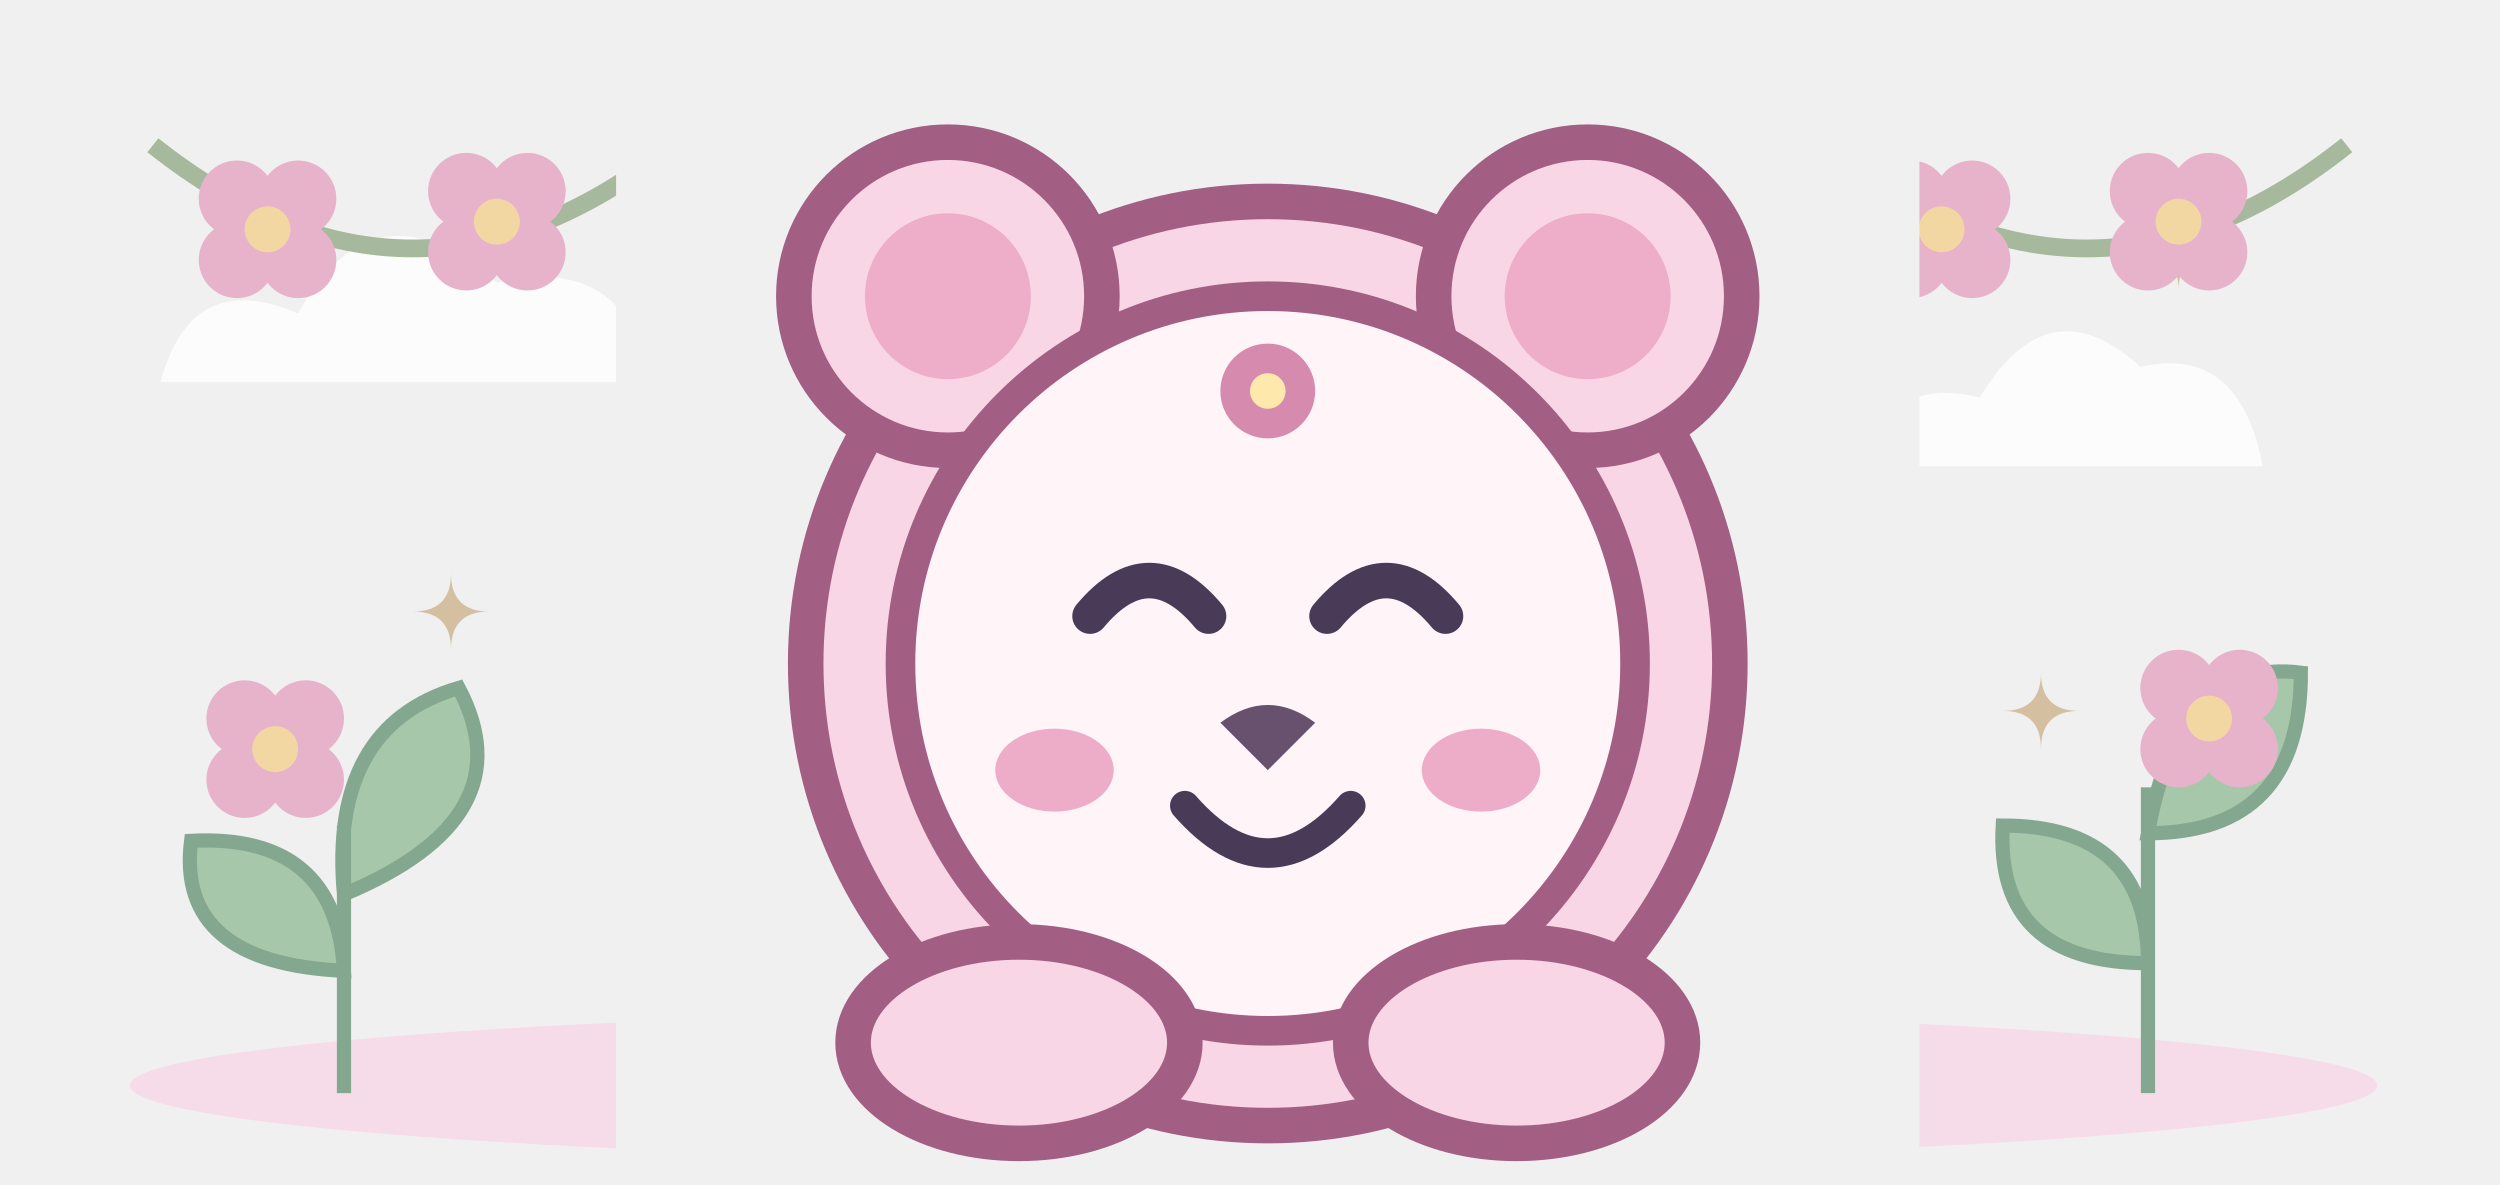
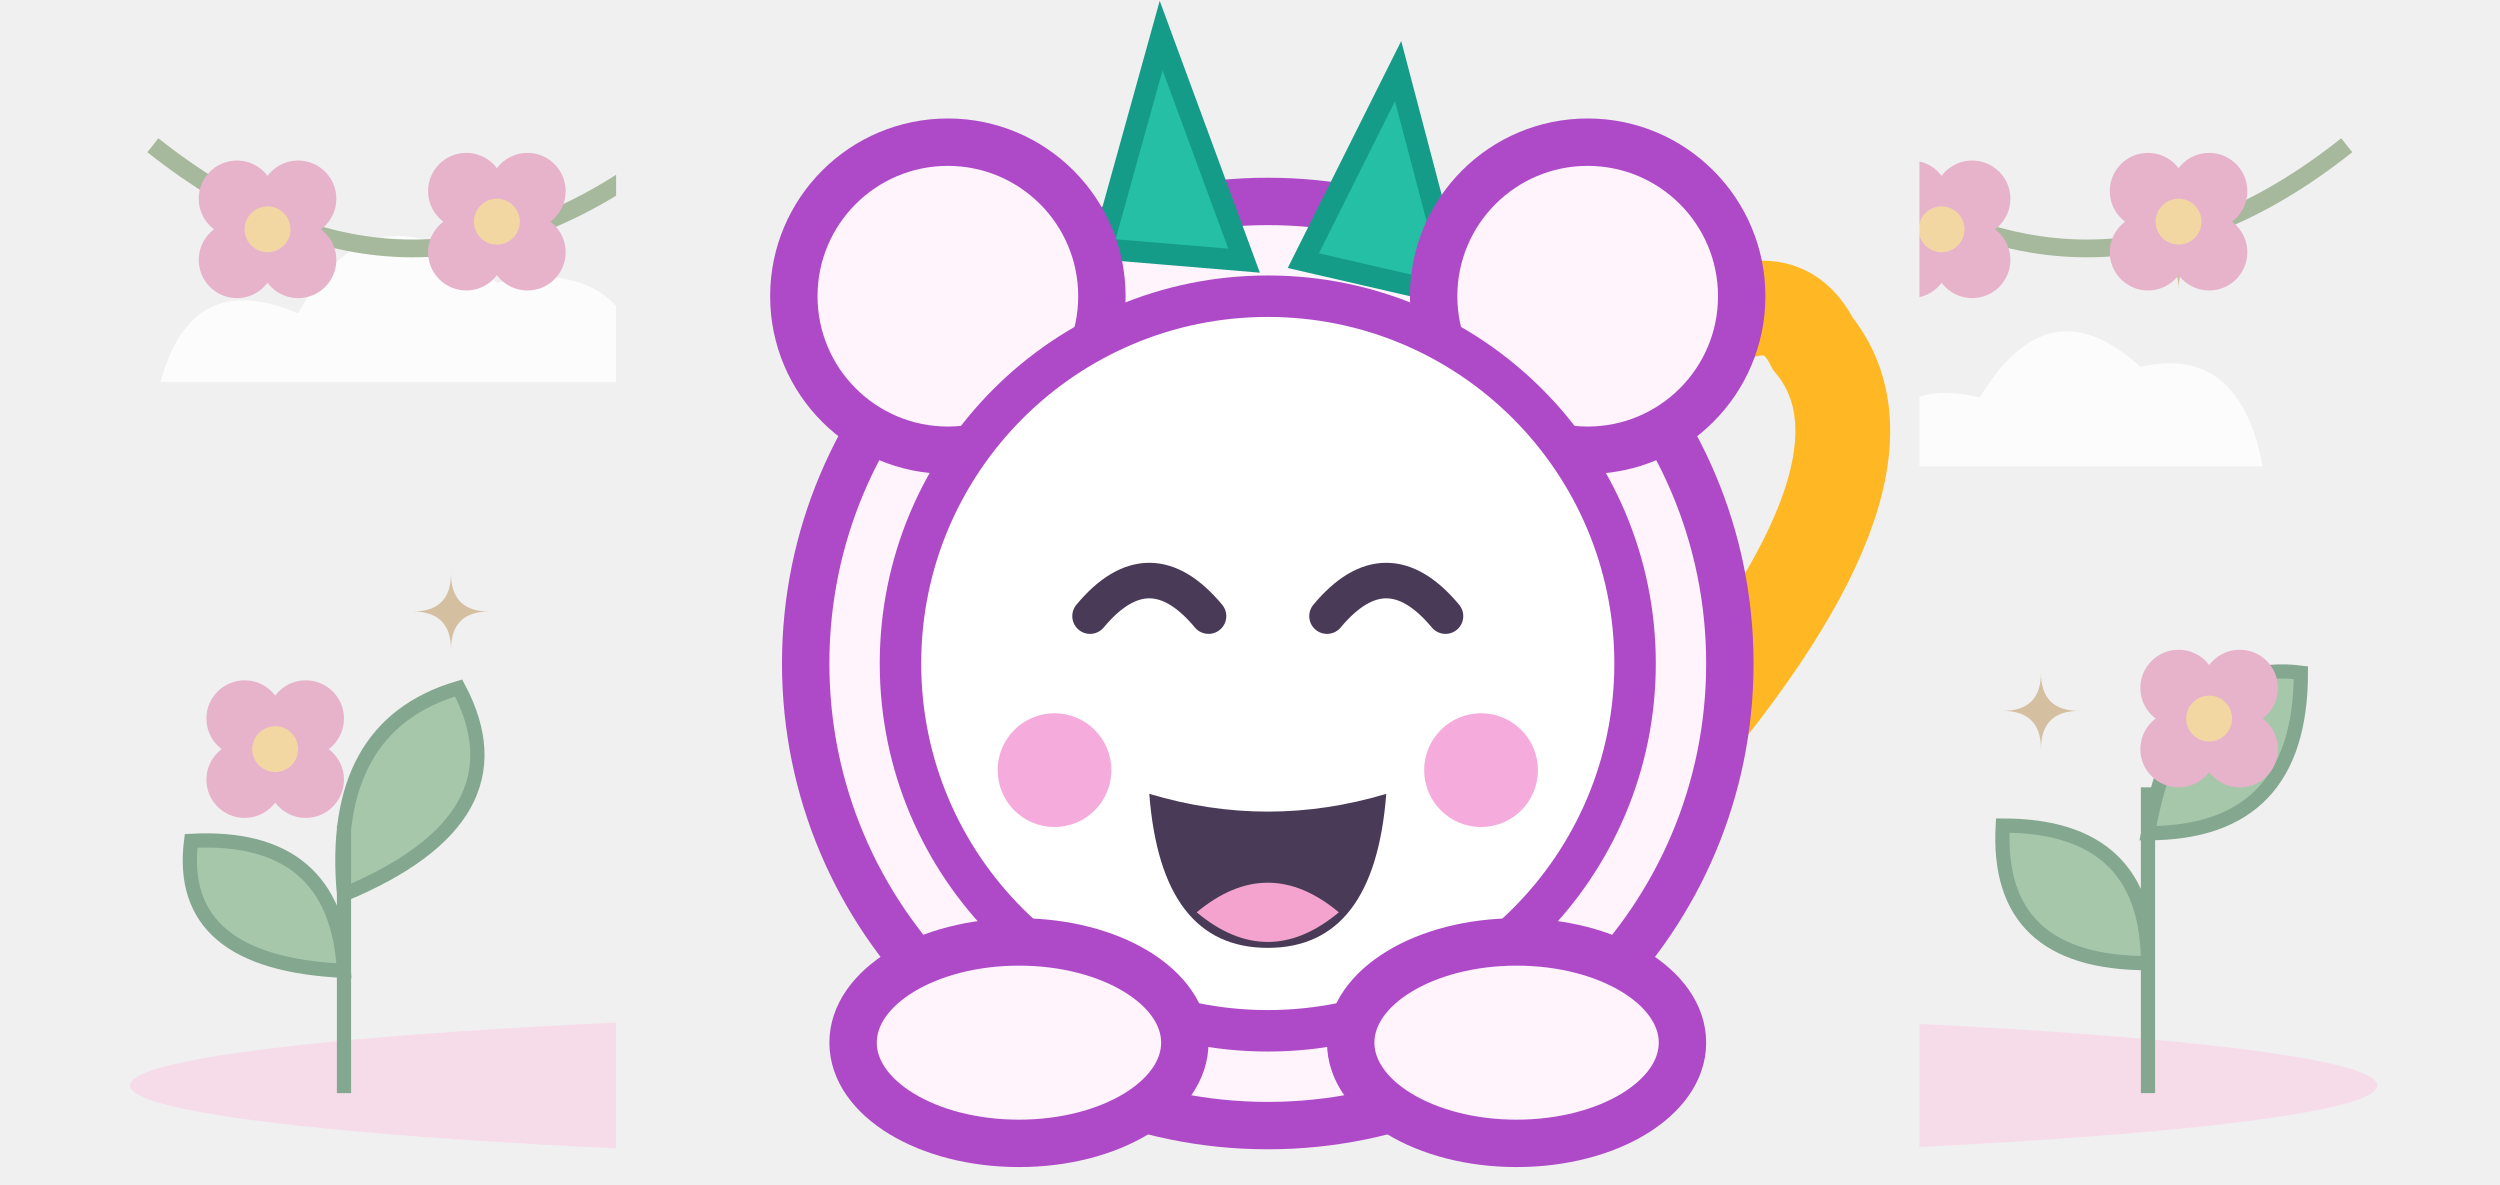
<svg xmlns="http://www.w3.org/2000/svg" width="211" height="100" viewBox="0 0 211 100" fill="none">
  <defs>
    <mask id="pl-cozy-clear">
      <rect width="211" height="100" fill="white" />
      <rect x="52" y="0" width="110" height="100" fill="black" />
    </mask>
  </defs>
  <g mask="url(#pl-cozy-clear)">
    <path d="M105.806 98.064C158.184 98.064 200.645 95.176 200.645 91.613C200.645 88.05 158.184 85.161 105.806 85.161C53.428 85.161 10.968 88.05 10.968 91.613C10.968 95.176 53.428 98.064 105.806 98.064Z" fill="#F6DCE9" />
    <path opacity="0.8" d="M13.548 32.258C15.269 25.806 19.14 23.871 25.161 26.452C29.462 18.71 35.054 17.849 41.935 23.871C49.247 22.151 53.548 24.946 54.839 32.258H13.548ZM156.774 39.355C158.495 34.194 161.935 32.258 167.097 33.548C170.968 27.097 175.484 26.237 180.645 30.968C186.237 29.677 189.677 32.473 190.968 39.355H156.774Z" fill="white" />
    <path d="M24.516 14.839C24.516 16.989 23.441 18.065 21.29 18.065C23.441 18.065 24.516 19.14 24.516 21.291C24.516 19.14 25.591 18.065 27.742 18.065C25.591 18.065 24.516 16.989 24.516 14.839Z" fill="#D4BFA1" />
    <path d="M183.871 18.064C183.871 20.215 182.796 21.29 180.645 21.29C182.796 21.29 183.871 22.366 183.871 24.516C183.871 22.366 184.946 21.29 187.097 21.29C184.946 21.29 183.871 20.215 183.871 18.064Z" fill="#D4BFA1" />
    <path d="M172.258 56.774C172.258 58.925 171.183 60 169.032 60C171.183 60 172.258 61.075 172.258 63.226C172.258 61.075 173.333 60 175.484 60C173.333 60 172.258 58.925 172.258 56.774Z" fill="#D4BFA1" />
    <path d="M38.065 48.387C38.065 50.538 36.989 51.613 34.839 51.613C36.989 51.613 38.065 52.688 38.065 54.839C38.065 52.688 39.14 51.613 41.29 51.613C39.14 51.613 38.065 50.538 38.065 48.387Z" fill="#D4BFA1" />
    <path d="M29.032 92.258V69.677V92.258ZM29.032 81.935C19.57 81.505 15.269 77.849 16.129 70.968C24.301 70.538 28.602 74.194 29.032 81.935ZM29.032 75.484C28.172 66.021 31.398 60.215 38.71 58.064C42.581 65.376 39.355 71.183 29.032 75.484ZM181.29 92.258V66.451V92.258ZM181.29 81.29C172.688 81.29 168.602 77.419 169.032 69.677C177.204 69.677 181.29 73.548 181.29 81.29ZM181.29 70.323C183.011 60.43 187.312 55.914 194.194 56.774C194.194 65.806 189.892 70.323 181.29 70.323Z" fill="#A7C7AB" />
    <path d="M29.032 92.258V69.677M181.29 92.258V66.451M29.032 81.935C19.57 81.505 15.269 77.849 16.129 70.968C24.301 70.538 28.602 74.194 29.032 81.935ZM29.032 75.484C28.172 66.021 31.398 60.215 38.71 58.064C42.581 65.376 39.355 71.183 29.032 75.484ZM181.29 81.29C172.688 81.29 168.602 77.419 169.032 69.677C177.204 69.677 181.29 73.548 181.29 81.29ZM181.29 70.323C183.011 60.43 187.312 55.914 194.194 56.774C194.194 65.806 189.892 70.323 181.29 70.323Z" stroke="#84A78F" stroke-width="1.2" />
    <path d="M20.645 63.871C22.427 63.871 23.871 62.427 23.871 60.645C23.871 58.864 22.427 57.419 20.645 57.419C18.864 57.419 17.419 58.864 17.419 60.645C17.419 62.427 18.864 63.871 20.645 63.871Z" fill="#E6B3CB" />
    <path d="M25.806 63.871C27.588 63.871 29.032 62.427 29.032 60.645C29.032 58.864 27.588 57.419 25.806 57.419C24.025 57.419 22.581 58.864 22.581 60.645C22.581 62.427 24.025 63.871 25.806 63.871Z" fill="#E6B3CB" />
    <path d="M20.645 69.032C22.427 69.032 23.871 67.588 23.871 65.806C23.871 64.025 22.427 62.581 20.645 62.581C18.864 62.581 17.419 64.025 17.419 65.806C17.419 67.588 18.864 69.032 20.645 69.032Z" fill="#E6B3CB" />
    <path d="M25.806 69.032C27.588 69.032 29.032 67.588 29.032 65.806C29.032 64.025 27.588 62.581 25.806 62.581C24.025 62.581 22.581 64.025 22.581 65.806C22.581 67.588 24.025 69.032 25.806 69.032Z" fill="#E6B3CB" />
    <path d="M23.226 65.162C24.295 65.162 25.161 64.295 25.161 63.226C25.161 62.157 24.295 61.291 23.226 61.291C22.157 61.291 21.29 62.157 21.29 63.226C21.29 64.295 22.157 65.162 23.226 65.162Z" fill="#F3D7A3" />
    <path d="M183.871 61.291C185.653 61.291 187.097 59.846 187.097 58.065C187.097 56.283 185.653 54.839 183.871 54.839C182.089 54.839 180.645 56.283 180.645 58.065C180.645 59.846 182.089 61.291 183.871 61.291Z" fill="#E6B3CB" />
    <path d="M189.032 61.291C190.814 61.291 192.258 59.846 192.258 58.065C192.258 56.283 190.814 54.839 189.032 54.839C187.251 54.839 185.806 56.283 185.806 58.065C185.806 59.846 187.251 61.291 189.032 61.291Z" fill="#E6B3CB" />
    <path d="M183.871 66.452C185.653 66.452 187.097 65.007 187.097 63.226C187.097 61.444 185.653 60 183.871 60C182.089 60 180.645 61.444 180.645 63.226C180.645 65.007 182.089 66.452 183.871 66.452Z" fill="#E6B3CB" />
    <path d="M189.032 66.452C190.814 66.452 192.258 65.007 192.258 63.226C192.258 61.444 190.814 60 189.032 60C187.251 60 185.806 61.444 185.806 63.226C185.806 65.007 187.251 66.452 189.032 66.452Z" fill="#E6B3CB" />
    <path d="M186.452 62.581C187.521 62.581 188.387 61.714 188.387 60.645C188.387 59.577 187.521 58.71 186.452 58.71C185.383 58.71 184.516 59.577 184.516 60.645C184.516 61.714 185.383 62.581 186.452 62.581Z" fill="#F3D7A3" />
    <path d="M12.903 12.258C27.527 23.871 42.151 23.871 56.774 12.258M154.194 12.258C168.817 23.871 183.441 23.871 198.065 12.258" stroke="#A6B99C" stroke-width="1.5" />
    <path d="M20 20C21.782 20 23.226 18.556 23.226 16.774C23.226 14.993 21.782 13.548 20 13.548C18.218 13.548 16.774 14.993 16.774 16.774C16.774 18.556 18.218 20 20 20Z" fill="#E6B3CB" />
    <path d="M25.161 20C26.943 20 28.387 18.556 28.387 16.774C28.387 14.993 26.943 13.548 25.161 13.548C23.38 13.548 21.936 14.993 21.936 16.774C21.936 18.556 23.38 20 25.161 20Z" fill="#E6B3CB" />
    <path d="M20 25.161C21.782 25.161 23.226 23.717 23.226 21.935C23.226 20.154 21.782 18.709 20 18.709C18.218 18.709 16.774 20.154 16.774 21.935C16.774 23.717 18.218 25.161 20 25.161Z" fill="#E6B3CB" />
    <path d="M25.161 25.161C26.943 25.161 28.387 23.717 28.387 21.935C28.387 20.154 26.943 18.709 25.161 18.709C23.38 18.709 21.936 20.154 21.936 21.935C21.936 23.717 23.38 25.161 25.161 25.161Z" fill="#E6B3CB" />
    <path d="M22.581 21.29C23.65 21.29 24.516 20.424 24.516 19.355C24.516 18.286 23.65 17.419 22.581 17.419C21.512 17.419 20.645 18.286 20.645 19.355C20.645 20.424 21.512 21.29 22.581 21.29Z" fill="#F3D7A3" />
    <path d="M39.355 19.355C41.136 19.355 42.581 17.911 42.581 16.129C42.581 14.348 41.136 12.903 39.355 12.903C37.573 12.903 36.129 14.348 36.129 16.129C36.129 17.911 37.573 19.355 39.355 19.355Z" fill="#E6B3CB" />
    <path d="M44.516 19.355C46.298 19.355 47.742 17.911 47.742 16.129C47.742 14.348 46.298 12.903 44.516 12.903C42.735 12.903 41.29 14.348 41.29 16.129C41.29 17.911 42.735 19.355 44.516 19.355Z" fill="#E6B3CB" />
    <path d="M39.355 24.516C41.136 24.516 42.581 23.072 42.581 21.29C42.581 19.509 41.136 18.064 39.355 18.064C37.573 18.064 36.129 19.509 36.129 21.29C36.129 23.072 37.573 24.516 39.355 24.516Z" fill="#E6B3CB" />
    <path d="M44.516 24.516C46.298 24.516 47.742 23.072 47.742 21.29C47.742 19.509 46.298 18.064 44.516 18.064C42.735 18.064 41.29 19.509 41.29 21.29C41.29 23.072 42.735 24.516 44.516 24.516Z" fill="#E6B3CB" />
    <path d="M41.935 20.645C43.004 20.645 43.871 19.779 43.871 18.71C43.871 17.641 43.004 16.774 41.935 16.774C40.867 16.774 40 17.641 40 18.71C40 19.779 40.867 20.645 41.935 20.645Z" fill="#F3D7A3" />
    <path d="M161.29 20C163.072 20 164.516 18.556 164.516 16.774C164.516 14.993 163.072 13.548 161.29 13.548C159.509 13.548 158.065 14.993 158.065 16.774C158.065 18.556 159.509 20 161.29 20Z" fill="#E6B3CB" />
    <path d="M166.452 20C168.233 20 169.677 18.556 169.677 16.774C169.677 14.993 168.233 13.548 166.452 13.548C164.67 13.548 163.226 14.993 163.226 16.774C163.226 18.556 164.67 20 166.452 20Z" fill="#E6B3CB" />
    <path d="M161.29 25.161C163.072 25.161 164.516 23.717 164.516 21.935C164.516 20.154 163.072 18.709 161.29 18.709C159.509 18.709 158.065 20.154 158.065 21.935C158.065 23.717 159.509 25.161 161.29 25.161Z" fill="#E6B3CB" />
    <path d="M166.452 25.161C168.233 25.161 169.677 23.717 169.677 21.935C169.677 20.154 168.233 18.709 166.452 18.709C164.67 18.709 163.226 20.154 163.226 21.935C163.226 23.717 164.67 25.161 166.452 25.161Z" fill="#E6B3CB" />
    <path d="M163.871 21.29C164.94 21.29 165.806 20.424 165.806 19.355C165.806 18.286 164.94 17.419 163.871 17.419C162.802 17.419 161.935 18.286 161.935 19.355C161.935 20.424 162.802 21.29 163.871 21.29Z" fill="#F3D7A3" />
    <path d="M181.29 19.355C183.072 19.355 184.516 17.911 184.516 16.129C184.516 14.348 183.072 12.903 181.29 12.903C179.509 12.903 178.065 14.348 178.065 16.129C178.065 17.911 179.509 19.355 181.29 19.355Z" fill="#E6B3CB" />
    <path d="M186.452 19.355C188.233 19.355 189.677 17.911 189.677 16.129C189.677 14.348 188.233 12.903 186.452 12.903C184.67 12.903 183.226 14.348 183.226 16.129C183.226 17.911 184.67 19.355 186.452 19.355Z" fill="#E6B3CB" />
    <path d="M181.29 24.516C183.072 24.516 184.516 23.072 184.516 21.29C184.516 19.509 183.072 18.064 181.29 18.064C179.509 18.064 178.065 19.509 178.065 21.29C178.065 23.072 179.509 24.516 181.29 24.516Z" fill="#E6B3CB" />
    <path d="M186.452 24.516C188.233 24.516 189.677 23.072 189.677 21.29C189.677 19.509 188.233 18.064 186.452 18.064C184.67 18.064 183.226 19.509 183.226 21.29C183.226 23.072 184.67 24.516 186.452 24.516Z" fill="#E6B3CB" />
    <path d="M183.871 20.645C184.94 20.645 185.806 19.779 185.806 18.71C185.806 17.641 184.94 16.774 183.871 16.774C182.802 16.774 181.935 17.641 181.935 18.71C181.935 19.779 182.802 20.645 183.871 20.645Z" fill="#F3D7A3" />
    <path d="M92.258 46.452C97.246 46.452 101.29 36.053 101.29 23.226C101.29 10.399 97.246 0 92.258 0C87.27 0 83.226 10.399 83.226 23.226C83.226 36.053 87.27 46.452 92.258 46.452Z" fill="#EAB4CE" />
    <path d="M122.581 46.452C127.569 46.452 131.613 36.053 131.613 23.226C131.613 10.399 127.569 0 122.581 0C117.592 0 113.548 10.399 113.548 23.226C113.548 36.053 117.592 46.452 122.581 46.452Z" fill="#EAB4CE" />
    <path d="M92.258 40C94.396 40 96.129 32.49 96.129 23.226C96.129 13.962 94.396 6.452 92.258 6.452C90.12 6.452 88.387 13.962 88.387 23.226C88.387 32.49 90.12 40 92.258 40Z" fill="#FFF0F7" />
    <path d="M122.581 40C124.719 40 126.452 32.49 126.452 23.226C126.452 13.962 124.719 6.452 122.581 6.452C120.443 6.452 118.71 13.962 118.71 23.226C118.71 32.49 120.443 40 122.581 40Z" fill="#FFF0F7" />
    <path d="M76.774 41.29C79.785 28.817 89.892 22.581 107.097 22.581C124.301 22.581 134.409 28.817 137.419 41.29C143.441 49.892 145.806 60.43 144.516 72.903C143.656 88.387 131.183 96.129 107.097 96.129C81.29 96.129 68.172 88.387 67.742 72.903C66.452 60.43 69.462 49.892 76.774 41.29Z" fill="#EAB4CE" stroke="#9B829A" stroke-width="1.5" />
    <path d="M88.387 96.774C96.226 96.774 102.581 93.308 102.581 89.032C102.581 84.757 96.226 81.29 88.387 81.29C80.548 81.29 74.194 84.757 74.194 89.032C74.194 93.308 80.548 96.774 88.387 96.774Z" fill="#EAB4CE" stroke="#9B829A" stroke-width="1.2" />
    <path d="M127.097 96.774C134.936 96.774 141.29 93.308 141.29 89.032C141.29 84.757 134.936 81.29 127.097 81.29C119.258 81.29 112.903 84.757 112.903 89.032C112.903 93.308 119.258 96.774 127.097 96.774Z" fill="#EAB4CE" stroke="#9B829A" stroke-width="1.2" />
    <path d="M107.097 70.323C115.648 70.323 122.581 65.123 122.581 58.71C122.581 52.296 115.648 47.097 107.097 47.097C98.545 47.097 91.613 52.296 91.613 58.71C91.613 65.123 98.545 70.323 107.097 70.323Z" fill="#FFF0F7" />
    <path d="M104.516 55.484C106.237 53.763 107.957 53.763 109.677 55.484L107.097 58.709L104.516 55.484Z" fill="#9B829A" />
    <path d="M90.323 49.677C92.473 47.096 94.624 47.096 96.774 49.677M117.419 49.677C119.57 47.096 121.72 47.096 123.871 49.677" stroke="#69536D" stroke-width="2.5" stroke-linecap="round" />
    <path opacity="0.6" d="M88.387 61.29C91.238 61.29 93.548 60.135 93.548 58.71C93.548 57.284 91.238 56.129 88.387 56.129C85.537 56.129 83.226 57.284 83.226 58.71C83.226 60.135 85.537 61.29 88.387 61.29Z" fill="#E2A4B7" />
    <path opacity="0.6" d="M126.452 61.29C129.302 61.29 131.613 60.135 131.613 58.71C131.613 57.284 129.302 56.129 126.452 56.129C123.601 56.129 121.29 57.284 121.29 58.71C121.29 60.135 123.601 61.29 126.452 61.29Z" fill="#E2A4B7" />
    <path d="M101.935 61.935C105.376 64.946 108.817 64.946 112.258 61.935" stroke="#9B829A" stroke-width="1.6" stroke-linecap="round" />
    <path d="M105.806 76.774C105.806 76.774 92.258 69.032 94.839 62.581C96.989 59.57 100.645 59.785 105.806 63.226C110.968 59.785 114.624 59.57 116.774 62.581C118.495 66.882 114.839 71.613 105.806 76.774Z" fill="#DC9EB7" stroke="#9B829A" stroke-width="1.2" />
    <path d="M80.772 75.585C85.616 77.844 90.641 77.319 91.996 74.412C93.352 71.506 90.524 67.319 85.68 65.06C80.836 62.801 75.81 63.326 74.455 66.233C73.1 69.139 75.928 73.326 80.772 75.585Z" fill="#EAB4CE" />
    <path d="M132.777 75.585C137.62 73.326 140.449 69.139 139.093 66.233C137.738 63.326 132.713 62.801 127.869 65.06C123.025 67.319 120.197 71.506 121.552 74.412C122.907 77.319 127.933 77.844 132.777 75.585Z" fill="#EAB4CE" />
    <g opacity="0.5">
      <path d="M103.871 82.581V89.677V82.581ZM101.935 84.516H105.806H101.935ZM101.935 87.742H105.806H101.935Z" fill="black" />
      <path d="M103.871 82.581V89.677M101.935 84.516H105.806M101.935 87.742H105.806" stroke="#9B829A" stroke-width="0.8" />
    </g>
  </g>
  <g transform="translate(57 0) scale(1)">
-     <g data-cozy-mascot="true" data-companion-world="pink">
-       <circle cx="50" cy="56" r="39" fill="#F9D6E5" stroke="#A35E83" stroke-width="3" />
-       <circle cx="23" cy="25" r="13" fill="#F9D6E5" stroke="#A35E83" stroke-width="3" />
-       <circle cx="23" cy="25" r="7" fill="#EEADC8" />
-       <circle cx="77" cy="25" r="13" fill="#F9D6E5" stroke="#A35E83" stroke-width="3" />
-       <circle cx="77" cy="25" r="7" fill="#EEADC8" />
-       <circle cx="50" cy="56" r="31" fill="#FFF5F9" stroke="#A35E83" stroke-width="2.5" />
-       <path d="M35 52Q40 46 45 52M55 52Q60 46 65 52" stroke="#493B58" stroke-width="3" stroke-linecap="round" fill="none" />
-       <ellipse cx="32" cy="65" rx="5" ry="3.5" fill="#EDADC9" />
-       <ellipse cx="68" cy="65" rx="5" ry="3.5" fill="#EDADC9" />
-       <path d="M46 61Q50 58 54 61L50 65Z" fill="#67516F" />
-       <path d="M43 68Q50 76 57 68" stroke="#493B58" stroke-width="2.5" fill="none" stroke-linecap="round" />
-       <ellipse cx="29" cy="88" rx="14" ry="8.5" fill="#F9D6E5" stroke="#A35E83" stroke-width="3" />
-       <ellipse cx="71" cy="88" rx="14" ry="8.5" fill="#F9D6E5" stroke="#A35E83" stroke-width="3" />
-       <circle cx="50" cy="33" r="4" fill="#D68AAE" />
-       <circle cx="50" cy="33" r="1.5" fill="#FFE8AC" />
+     <g data-cozy-mascot="true">
+       <path d="M82 66Q105 40 96 29Q93 23 85 29" fill="none" stroke="#FFB724" stroke-width="8" stroke-linecap="round" />
+       <circle cx="50" cy="56" r="39" fill="#FFF4FC" stroke="#AE49C7" stroke-width="4" />
+       <path d="M36 21L41 3L48 22Z M53 22L61 6L66 25Z" fill="#24BFA5" stroke="#159C89" stroke-width="1.8" />
+       <circle cx="23" cy="25" r="13" fill="#FFF4FC" stroke="#AE49C7" stroke-width="4" />
+       <circle cx="77" cy="25" r="13" fill="#FFF4FC" stroke="#AE49C7" stroke-width="4" />
+       <circle cx="50" cy="56" r="31" fill="#FFFFFF" stroke="#AE49C7" stroke-width="3.5" />
+       <path d="M35 52Q40 46 45 52M55 52Q60 46 65 52" stroke="#493B58" stroke-width="3" fill="none" stroke-linecap="round" />
+       <circle cx="32" cy="65" r="4.8" fill="#F5ABDB" />
+       <circle cx="68" cy="65" r="4.8" fill="#F5ABDB" />
+       <path d="M40 67Q50 70 60 67Q59 80 50 80Q41 80 40 67Z" fill="#493B58" />
+       <path d="M44 77Q50 72 56 77Q50 82 44 77Z" fill="#F3A3CD" />
+       <ellipse cx="29" cy="88" rx="14" ry="8.5" fill="#FFF4FC" stroke="#AE49C7" stroke-width="4" />
+       <ellipse cx="71" cy="88" rx="14" ry="8.5" fill="#FFF4FC" stroke="#AE49C7" stroke-width="4" />
    </g>
  </g>
</svg>
